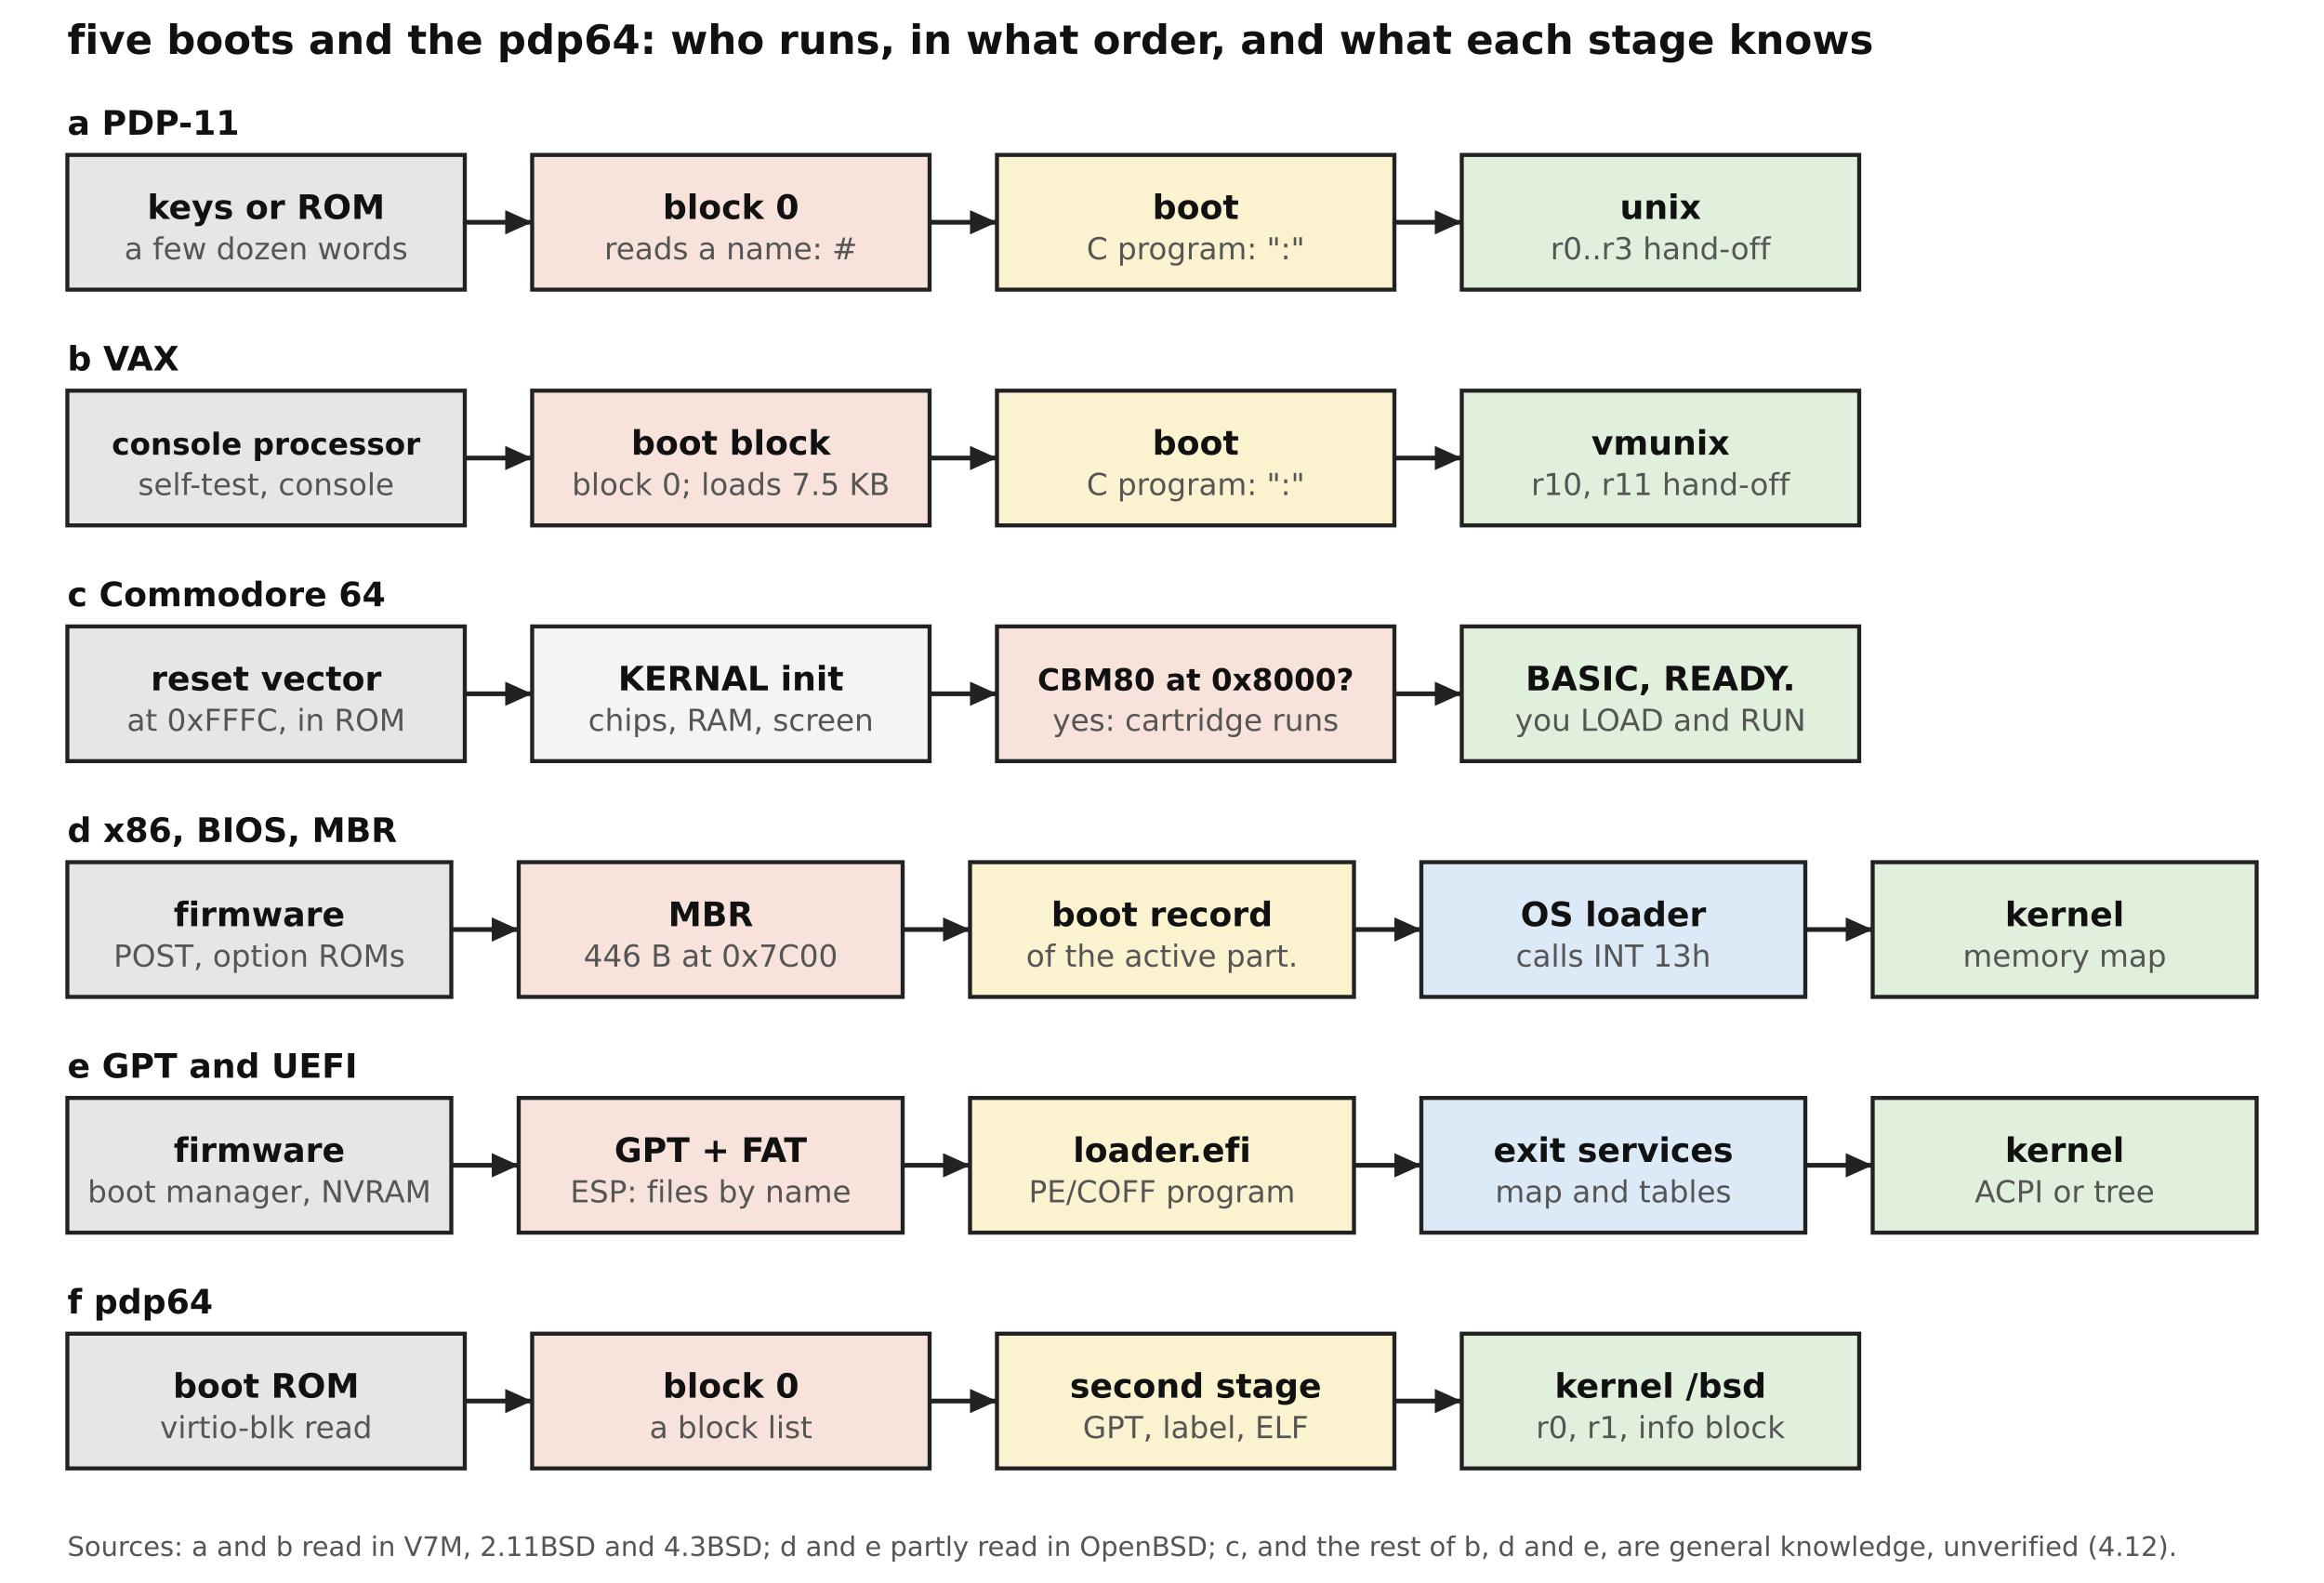
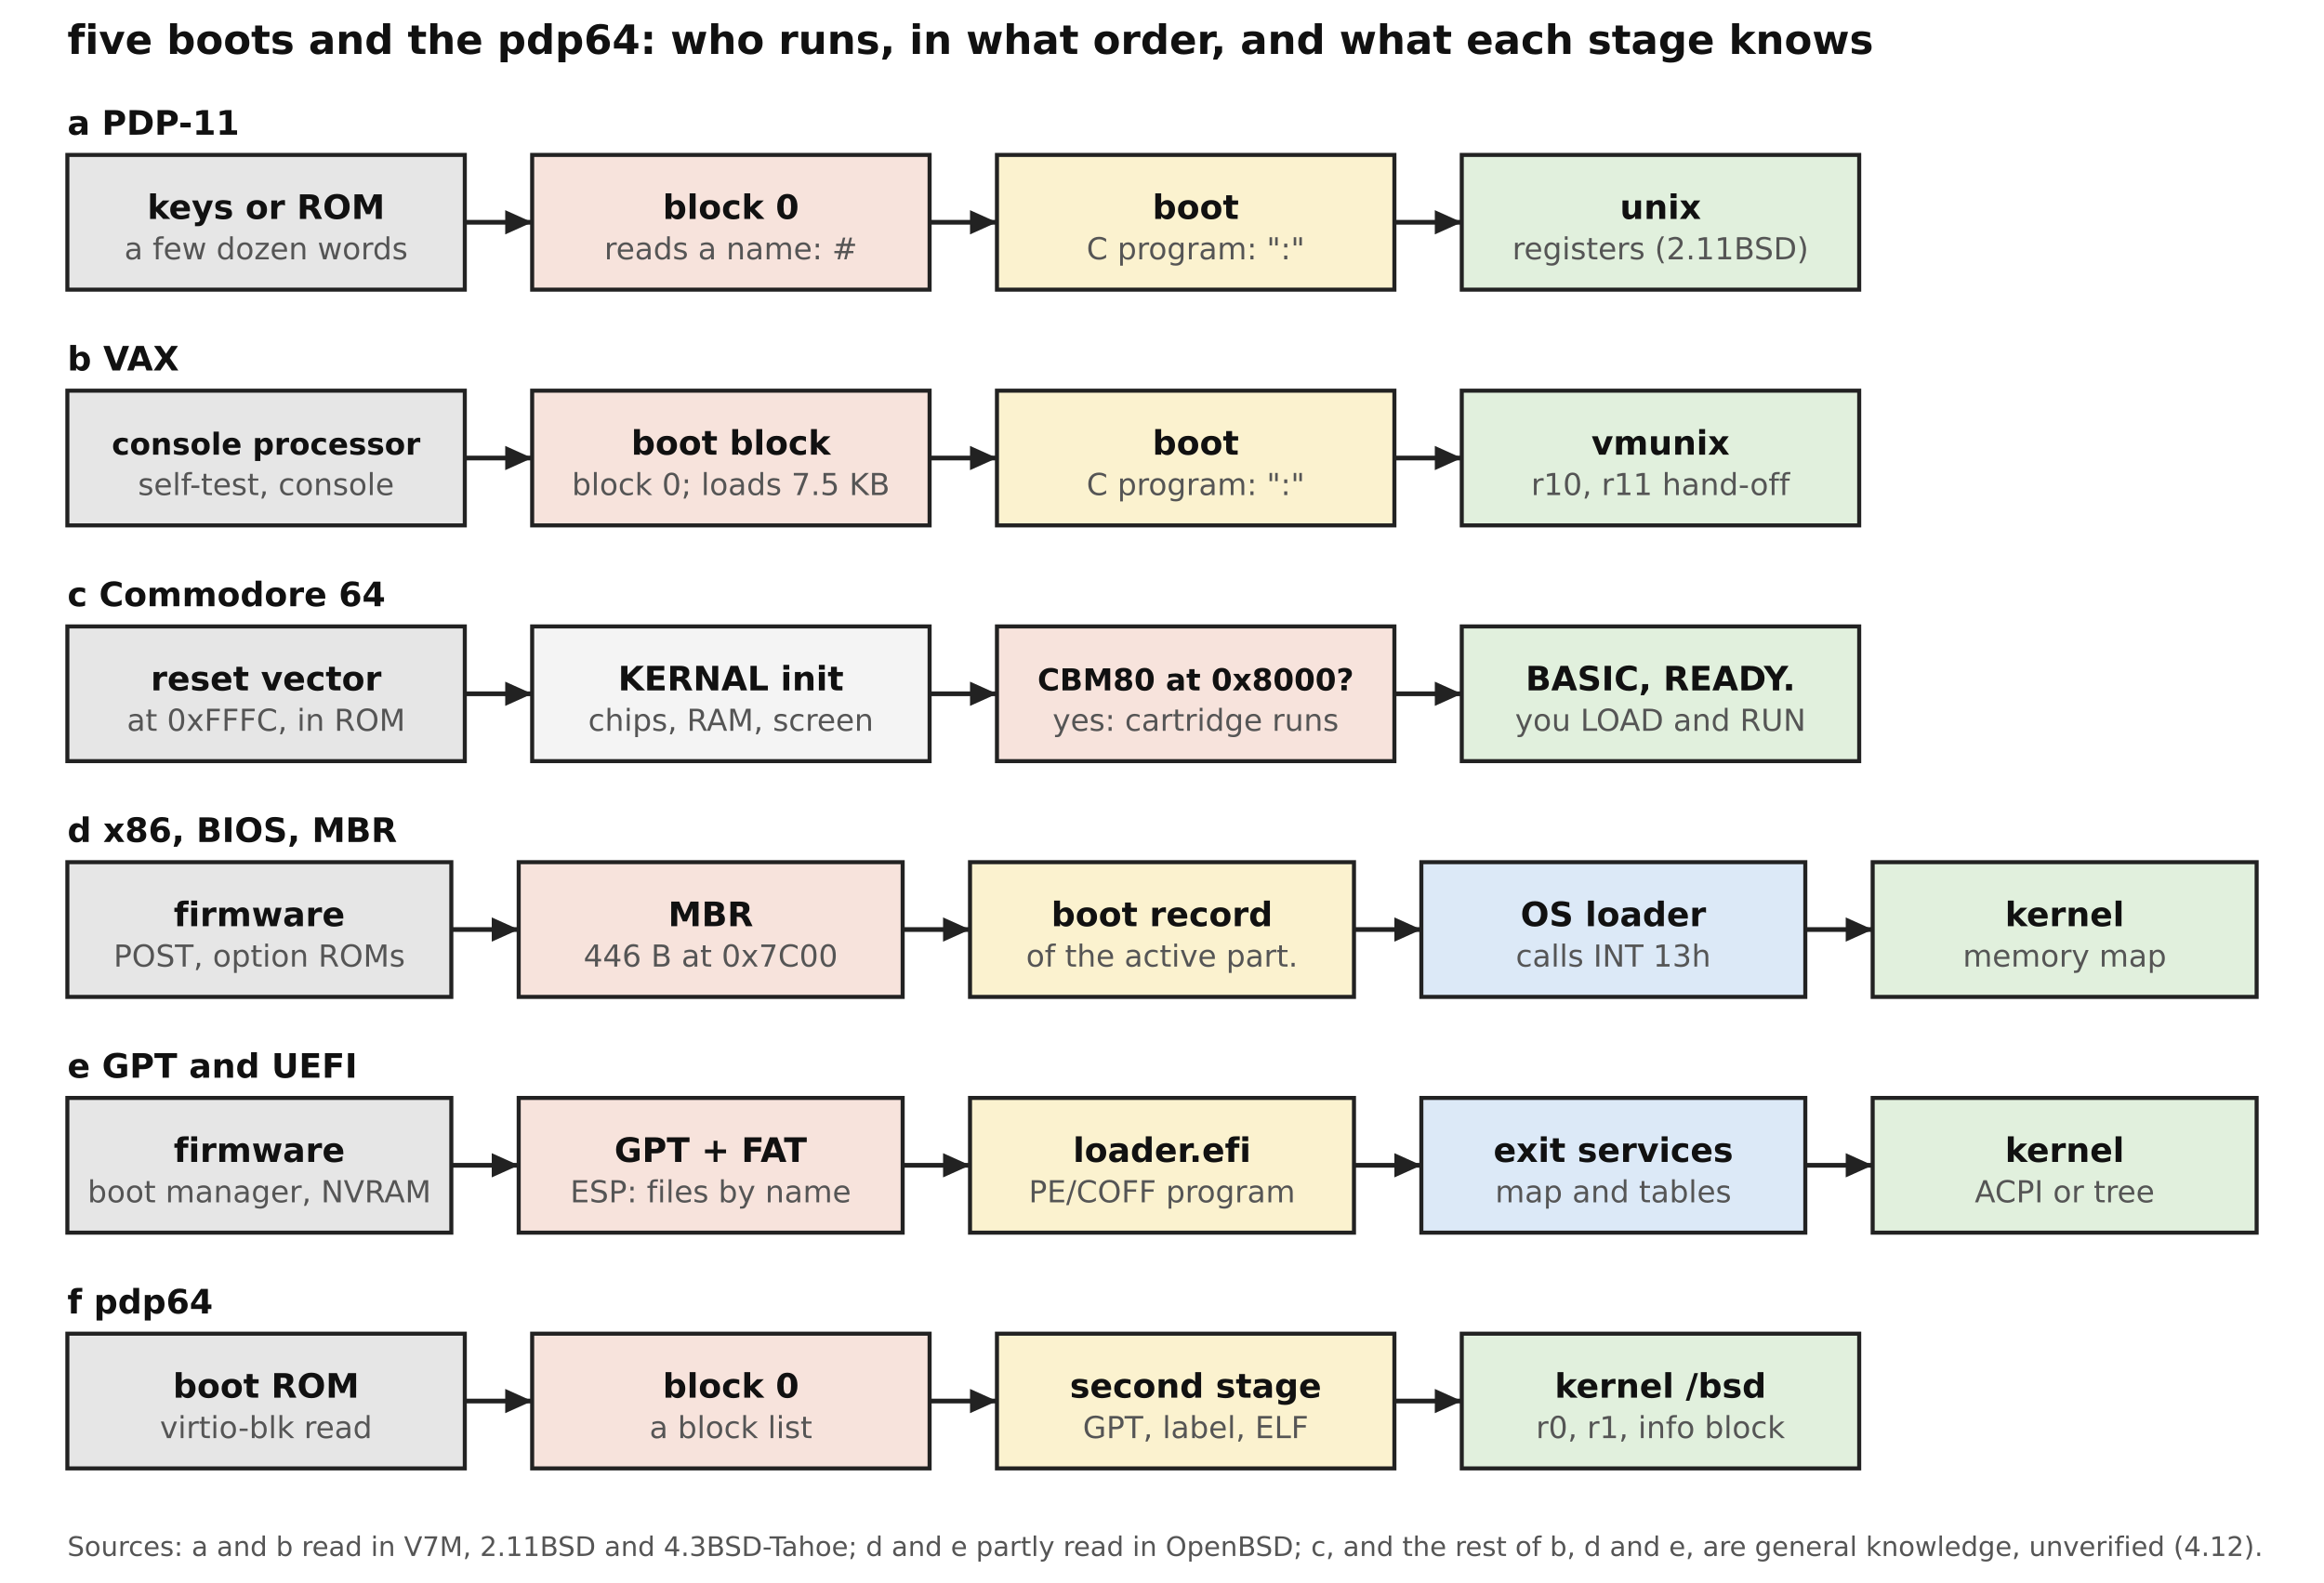
<svg xmlns="http://www.w3.org/2000/svg" width="690" height="470" viewBox="0 0 690 470" font-family="DejaVu Sans, sans-serif">
  <text x="20.0" y="16.0" font-size="12" text-anchor="start" fill="#111" font-family="DejaVu Sans, sans-serif" font-weight="bold">five boots and the pdp64: who runs, in what order, and what each stage knows</text>
  <text x="20.0" y="40.0" font-size="10" text-anchor="start" fill="#111" font-family="DejaVu Sans, sans-serif" font-weight="bold">a  PDP-11</text>
  <rect x="20.0" y="46.0" width="118.0" height="40.0" fill="#e6e6e6" stroke="#222" stroke-width="1.2" />
  <text x="79.0" y="65.0" font-size="10" text-anchor="middle" fill="#111" font-family="DejaVu Sans, sans-serif" font-weight="bold">keys or ROM</text>
  <text x="79.0" y="77.0" font-size="9" text-anchor="middle" fill="#555" font-family="DejaVu Sans, sans-serif">a few dozen words</text>
  <path d="M138.0,66.0 L158.0,66.0" fill="none" stroke="#222" stroke-width="1.4" />
  <polygon points="158.0,66.0 150.0,69.6 150.0,62.4" fill="#222" />
  <rect x="158.0" y="46.0" width="118.0" height="40.0" fill="#f7e3dc" stroke="#222" stroke-width="1.2" />
  <text x="217.0" y="65.0" font-size="10" text-anchor="middle" fill="#111" font-family="DejaVu Sans, sans-serif" font-weight="bold">block 0</text>
  <text x="217.0" y="77.0" font-size="9" text-anchor="middle" fill="#555" font-family="DejaVu Sans, sans-serif">reads a name: #</text>
  <path d="M276.0,66.0 L296.0,66.0" fill="none" stroke="#222" stroke-width="1.4" />
  <polygon points="296.0,66.0 288.0,69.6 288.0,62.4" fill="#222" />
  <rect x="296.0" y="46.0" width="118.0" height="40.0" fill="#fbf2cf" stroke="#222" stroke-width="1.2" />
  <text x="355.0" y="65.0" font-size="10" text-anchor="middle" fill="#111" font-family="DejaVu Sans, sans-serif" font-weight="bold">boot</text>
  <text x="355.0" y="77.0" font-size="9" text-anchor="middle" fill="#555" font-family="DejaVu Sans, sans-serif">C program: ":"</text>
  <path d="M414.0,66.0 L434.0,66.0" fill="none" stroke="#222" stroke-width="1.4" />
  <polygon points="434.0,66.0 426.0,69.6 426.0,62.4" fill="#222" />
  <rect x="434.0" y="46.0" width="118.0" height="40.0" fill="#e1f0dd" stroke="#222" stroke-width="1.2" />
  <text x="493.0" y="65.0" font-size="10" text-anchor="middle" fill="#111" font-family="DejaVu Sans, sans-serif" font-weight="bold">unix</text>
-   <text x="493.0" y="77.0" font-size="9" text-anchor="middle" fill="#555" font-family="DejaVu Sans, sans-serif">r0..r3 hand-off</text>
+   <text x="493.0" y="77.0" font-size="9" text-anchor="middle" fill="#555" font-family="DejaVu Sans, sans-serif">registers (2.11BSD)</text>
  <text x="20.0" y="110.0" font-size="10" text-anchor="start" fill="#111" font-family="DejaVu Sans, sans-serif" font-weight="bold">b  VAX</text>
  <rect x="20.0" y="116.0" width="118.0" height="40.0" fill="#e6e6e6" stroke="#222" stroke-width="1.2" />
  <text x="79.0" y="135.0" font-size="9" text-anchor="middle" fill="#111" font-family="DejaVu Sans, sans-serif" font-weight="bold">console processor</text>
  <text x="79.0" y="147.0" font-size="9" text-anchor="middle" fill="#555" font-family="DejaVu Sans, sans-serif">self-test, console</text>
  <path d="M138.0,136.0 L158.0,136.0" fill="none" stroke="#222" stroke-width="1.4" />
  <polygon points="158.0,136.0 150.0,139.6 150.0,132.4" fill="#222" />
  <rect x="158.0" y="116.0" width="118.0" height="40.0" fill="#f7e3dc" stroke="#222" stroke-width="1.2" />
  <text x="217.0" y="135.0" font-size="10" text-anchor="middle" fill="#111" font-family="DejaVu Sans, sans-serif" font-weight="bold">boot block</text>
  <text x="217.0" y="147.0" font-size="9" text-anchor="middle" fill="#555" font-family="DejaVu Sans, sans-serif">block 0; loads 7.5 KB</text>
  <path d="M276.0,136.0 L296.0,136.0" fill="none" stroke="#222" stroke-width="1.4" />
  <polygon points="296.0,136.0 288.0,139.6 288.0,132.4" fill="#222" />
  <rect x="296.0" y="116.0" width="118.0" height="40.0" fill="#fbf2cf" stroke="#222" stroke-width="1.2" />
  <text x="355.0" y="135.0" font-size="10" text-anchor="middle" fill="#111" font-family="DejaVu Sans, sans-serif" font-weight="bold">boot</text>
  <text x="355.0" y="147.0" font-size="9" text-anchor="middle" fill="#555" font-family="DejaVu Sans, sans-serif">C program: ":"</text>
  <path d="M414.0,136.0 L434.0,136.0" fill="none" stroke="#222" stroke-width="1.4" />
  <polygon points="434.0,136.0 426.0,139.6 426.0,132.4" fill="#222" />
  <rect x="434.0" y="116.0" width="118.0" height="40.0" fill="#e1f0dd" stroke="#222" stroke-width="1.2" />
  <text x="493.0" y="135.0" font-size="10" text-anchor="middle" fill="#111" font-family="DejaVu Sans, sans-serif" font-weight="bold">vmunix</text>
  <text x="493.0" y="147.0" font-size="9" text-anchor="middle" fill="#555" font-family="DejaVu Sans, sans-serif">r10, r11 hand-off</text>
  <text x="20.0" y="180.0" font-size="10" text-anchor="start" fill="#111" font-family="DejaVu Sans, sans-serif" font-weight="bold">c  Commodore 64</text>
  <rect x="20.0" y="186.0" width="118.0" height="40.0" fill="#e6e6e6" stroke="#222" stroke-width="1.2" />
  <text x="79.0" y="205.0" font-size="10" text-anchor="middle" fill="#111" font-family="DejaVu Sans, sans-serif" font-weight="bold">reset vector</text>
  <text x="79.0" y="217.0" font-size="9" text-anchor="middle" fill="#555" font-family="DejaVu Sans, sans-serif">at 0xFFFC, in ROM</text>
  <path d="M138.0,206.0 L158.0,206.0" fill="none" stroke="#222" stroke-width="1.4" />
  <polygon points="158.0,206.0 150.0,209.6 150.0,202.4" fill="#222" />
  <rect x="158.0" y="186.0" width="118.0" height="40.0" fill="#f4f4f4" stroke="#222" stroke-width="1.2" />
  <text x="217.0" y="205.0" font-size="10" text-anchor="middle" fill="#111" font-family="DejaVu Sans, sans-serif" font-weight="bold">KERNAL init</text>
  <text x="217.0" y="217.0" font-size="9" text-anchor="middle" fill="#555" font-family="DejaVu Sans, sans-serif">chips, RAM, screen</text>
  <path d="M276.0,206.0 L296.0,206.0" fill="none" stroke="#222" stroke-width="1.4" />
  <polygon points="296.0,206.0 288.0,209.6 288.0,202.4" fill="#222" />
  <rect x="296.0" y="186.0" width="118.0" height="40.0" fill="#f7e3dc" stroke="#222" stroke-width="1.2" />
  <text x="355.0" y="205.0" font-size="9" text-anchor="middle" fill="#111" font-family="DejaVu Sans, sans-serif" font-weight="bold">CBM80 at 0x8000?</text>
  <text x="355.0" y="217.0" font-size="9" text-anchor="middle" fill="#555" font-family="DejaVu Sans, sans-serif">yes: cartridge runs</text>
  <path d="M414.0,206.0 L434.0,206.0" fill="none" stroke="#222" stroke-width="1.4" />
  <polygon points="434.0,206.0 426.0,209.6 426.0,202.4" fill="#222" />
  <rect x="434.0" y="186.0" width="118.0" height="40.0" fill="#e1f0dd" stroke="#222" stroke-width="1.2" />
  <text x="493.0" y="205.0" font-size="10" text-anchor="middle" fill="#111" font-family="DejaVu Sans, sans-serif" font-weight="bold">BASIC, READY.</text>
  <text x="493.0" y="217.0" font-size="9" text-anchor="middle" fill="#555" font-family="DejaVu Sans, sans-serif">you LOAD and RUN</text>
  <text x="20.0" y="250.0" font-size="10" text-anchor="start" fill="#111" font-family="DejaVu Sans, sans-serif" font-weight="bold">d  x86, BIOS, MBR</text>
  <rect x="20.0" y="256.0" width="114.0" height="40.0" fill="#e6e6e6" stroke="#222" stroke-width="1.2" />
  <text x="77.0" y="275.0" font-size="10" text-anchor="middle" fill="#111" font-family="DejaVu Sans, sans-serif" font-weight="bold">firmware</text>
  <text x="77.0" y="287.0" font-size="9" text-anchor="middle" fill="#555" font-family="DejaVu Sans, sans-serif">POST, option ROMs</text>
  <path d="M134.0,276.0 L154.0,276.0" fill="none" stroke="#222" stroke-width="1.4" />
  <polygon points="154.0,276.0 146.0,279.6 146.0,272.4" fill="#222" />
  <rect x="154.0" y="256.0" width="114.0" height="40.0" fill="#f7e3dc" stroke="#222" stroke-width="1.2" />
  <text x="211.0" y="275.0" font-size="10" text-anchor="middle" fill="#111" font-family="DejaVu Sans, sans-serif" font-weight="bold">MBR</text>
  <text x="211.0" y="287.0" font-size="9" text-anchor="middle" fill="#555" font-family="DejaVu Sans, sans-serif">446 B at 0x7C00</text>
  <path d="M268.0,276.0 L288.0,276.0" fill="none" stroke="#222" stroke-width="1.4" />
  <polygon points="288.0,276.0 280.0,279.6 280.0,272.4" fill="#222" />
  <rect x="288.0" y="256.0" width="114.0" height="40.0" fill="#fbf2cf" stroke="#222" stroke-width="1.2" />
  <text x="345.0" y="275.0" font-size="10" text-anchor="middle" fill="#111" font-family="DejaVu Sans, sans-serif" font-weight="bold">boot record</text>
  <text x="345.0" y="287.0" font-size="9" text-anchor="middle" fill="#555" font-family="DejaVu Sans, sans-serif">of the active part.</text>
  <path d="M402.0,276.0 L422.0,276.0" fill="none" stroke="#222" stroke-width="1.4" />
  <polygon points="422.0,276.0 414.0,279.6 414.0,272.4" fill="#222" />
  <rect x="422.0" y="256.0" width="114.0" height="40.0" fill="#dce9f7" stroke="#222" stroke-width="1.2" />
  <text x="479.0" y="275.0" font-size="10" text-anchor="middle" fill="#111" font-family="DejaVu Sans, sans-serif" font-weight="bold">OS loader</text>
  <text x="479.0" y="287.0" font-size="9" text-anchor="middle" fill="#555" font-family="DejaVu Sans, sans-serif">calls INT 13h</text>
  <path d="M536.0,276.0 L556.0,276.0" fill="none" stroke="#222" stroke-width="1.4" />
  <polygon points="556.0,276.0 548.0,279.6 548.0,272.4" fill="#222" />
  <rect x="556.0" y="256.0" width="114.0" height="40.0" fill="#e1f0dd" stroke="#222" stroke-width="1.2" />
  <text x="613.0" y="275.0" font-size="10" text-anchor="middle" fill="#111" font-family="DejaVu Sans, sans-serif" font-weight="bold">kernel</text>
  <text x="613.0" y="287.0" font-size="9" text-anchor="middle" fill="#555" font-family="DejaVu Sans, sans-serif">memory map</text>
  <text x="20.0" y="320.0" font-size="10" text-anchor="start" fill="#111" font-family="DejaVu Sans, sans-serif" font-weight="bold">e  GPT and UEFI</text>
  <rect x="20.0" y="326.0" width="114.0" height="40.0" fill="#e6e6e6" stroke="#222" stroke-width="1.2" />
  <text x="77.0" y="345.0" font-size="10" text-anchor="middle" fill="#111" font-family="DejaVu Sans, sans-serif" font-weight="bold">firmware</text>
  <text x="77.0" y="357.0" font-size="9" text-anchor="middle" fill="#555" font-family="DejaVu Sans, sans-serif">boot manager, NVRAM</text>
  <path d="M134.0,346.0 L154.0,346.0" fill="none" stroke="#222" stroke-width="1.4" />
  <polygon points="154.0,346.0 146.0,349.6 146.0,342.4" fill="#222" />
  <rect x="154.0" y="326.0" width="114.0" height="40.0" fill="#f7e3dc" stroke="#222" stroke-width="1.2" />
  <text x="211.0" y="345.0" font-size="10" text-anchor="middle" fill="#111" font-family="DejaVu Sans, sans-serif" font-weight="bold">GPT + FAT</text>
  <text x="211.0" y="357.0" font-size="9" text-anchor="middle" fill="#555" font-family="DejaVu Sans, sans-serif">ESP: files by name</text>
  <path d="M268.0,346.0 L288.0,346.0" fill="none" stroke="#222" stroke-width="1.4" />
  <polygon points="288.0,346.0 280.0,349.6 280.0,342.4" fill="#222" />
  <rect x="288.0" y="326.0" width="114.0" height="40.0" fill="#fbf2cf" stroke="#222" stroke-width="1.2" />
  <text x="345.0" y="345.0" font-size="10" text-anchor="middle" fill="#111" font-family="DejaVu Sans, sans-serif" font-weight="bold">loader.efi</text>
  <text x="345.0" y="357.0" font-size="9" text-anchor="middle" fill="#555" font-family="DejaVu Sans, sans-serif">PE/COFF program</text>
  <path d="M402.0,346.0 L422.0,346.0" fill="none" stroke="#222" stroke-width="1.4" />
  <polygon points="422.0,346.0 414.0,349.6 414.0,342.4" fill="#222" />
  <rect x="422.0" y="326.0" width="114.0" height="40.0" fill="#dce9f7" stroke="#222" stroke-width="1.2" />
  <text x="479.0" y="345.0" font-size="10" text-anchor="middle" fill="#111" font-family="DejaVu Sans, sans-serif" font-weight="bold">exit services</text>
  <text x="479.0" y="357.0" font-size="9" text-anchor="middle" fill="#555" font-family="DejaVu Sans, sans-serif">map and tables</text>
  <path d="M536.0,346.0 L556.0,346.0" fill="none" stroke="#222" stroke-width="1.4" />
  <polygon points="556.0,346.0 548.0,349.6 548.0,342.4" fill="#222" />
  <rect x="556.0" y="326.0" width="114.0" height="40.0" fill="#e1f0dd" stroke="#222" stroke-width="1.2" />
  <text x="613.0" y="345.0" font-size="10" text-anchor="middle" fill="#111" font-family="DejaVu Sans, sans-serif" font-weight="bold">kernel</text>
  <text x="613.0" y="357.0" font-size="9" text-anchor="middle" fill="#555" font-family="DejaVu Sans, sans-serif">ACPI or tree</text>
  <text x="20.0" y="390.0" font-size="10" text-anchor="start" fill="#111" font-family="DejaVu Sans, sans-serif" font-weight="bold">f  pdp64</text>
  <rect x="20.0" y="396.0" width="118.0" height="40.0" fill="#e6e6e6" stroke="#222" stroke-width="1.2" />
  <text x="79.0" y="415.0" font-size="10" text-anchor="middle" fill="#111" font-family="DejaVu Sans, sans-serif" font-weight="bold">boot ROM</text>
  <text x="79.0" y="427.0" font-size="9" text-anchor="middle" fill="#555" font-family="DejaVu Sans, sans-serif">virtio-blk read</text>
  <path d="M138.0,416.0 L158.0,416.0" fill="none" stroke="#222" stroke-width="1.4" />
  <polygon points="158.0,416.0 150.0,419.6 150.0,412.4" fill="#222" />
  <rect x="158.0" y="396.0" width="118.0" height="40.0" fill="#f7e3dc" stroke="#222" stroke-width="1.2" />
  <text x="217.0" y="415.0" font-size="10" text-anchor="middle" fill="#111" font-family="DejaVu Sans, sans-serif" font-weight="bold">block 0</text>
  <text x="217.0" y="427.0" font-size="9" text-anchor="middle" fill="#555" font-family="DejaVu Sans, sans-serif">a block list</text>
  <path d="M276.0,416.0 L296.0,416.0" fill="none" stroke="#222" stroke-width="1.4" />
  <polygon points="296.0,416.0 288.0,419.6 288.0,412.4" fill="#222" />
  <rect x="296.0" y="396.0" width="118.0" height="40.0" fill="#fbf2cf" stroke="#222" stroke-width="1.2" />
  <text x="355.0" y="415.0" font-size="10" text-anchor="middle" fill="#111" font-family="DejaVu Sans, sans-serif" font-weight="bold">second stage</text>
  <text x="355.0" y="427.0" font-size="9" text-anchor="middle" fill="#555" font-family="DejaVu Sans, sans-serif">GPT, label, ELF</text>
  <path d="M414.0,416.0 L434.0,416.0" fill="none" stroke="#222" stroke-width="1.4" />
  <polygon points="434.0,416.0 426.0,419.6 426.0,412.4" fill="#222" />
  <rect x="434.0" y="396.0" width="118.0" height="40.0" fill="#e1f0dd" stroke="#222" stroke-width="1.2" />
  <text x="493.0" y="415.0" font-size="10" text-anchor="middle" fill="#111" font-family="DejaVu Sans, sans-serif" font-weight="bold">kernel /bsd</text>
  <text x="493.0" y="427.0" font-size="9" text-anchor="middle" fill="#555" font-family="DejaVu Sans, sans-serif">r0, r1, info block</text>
-   <text x="20.0" y="462.0" font-size="8" text-anchor="start" fill="#555" font-family="DejaVu Sans, sans-serif">Sources: a and b read in V7M, 2.11BSD and 4.3BSD; d and e partly read in OpenBSD; c, and the rest of b, d and e, are general knowledge, unverified (4.12).</text>
+   <text x="20.0" y="462.0" font-size="8" text-anchor="start" fill="#555" font-family="DejaVu Sans, sans-serif">Sources: a and b read in V7M, 2.11BSD and 4.3BSD-Tahoe; d and e partly read in OpenBSD; c, and the rest of b, d and e, are general knowledge, unverified (4.12).</text>
</svg>
